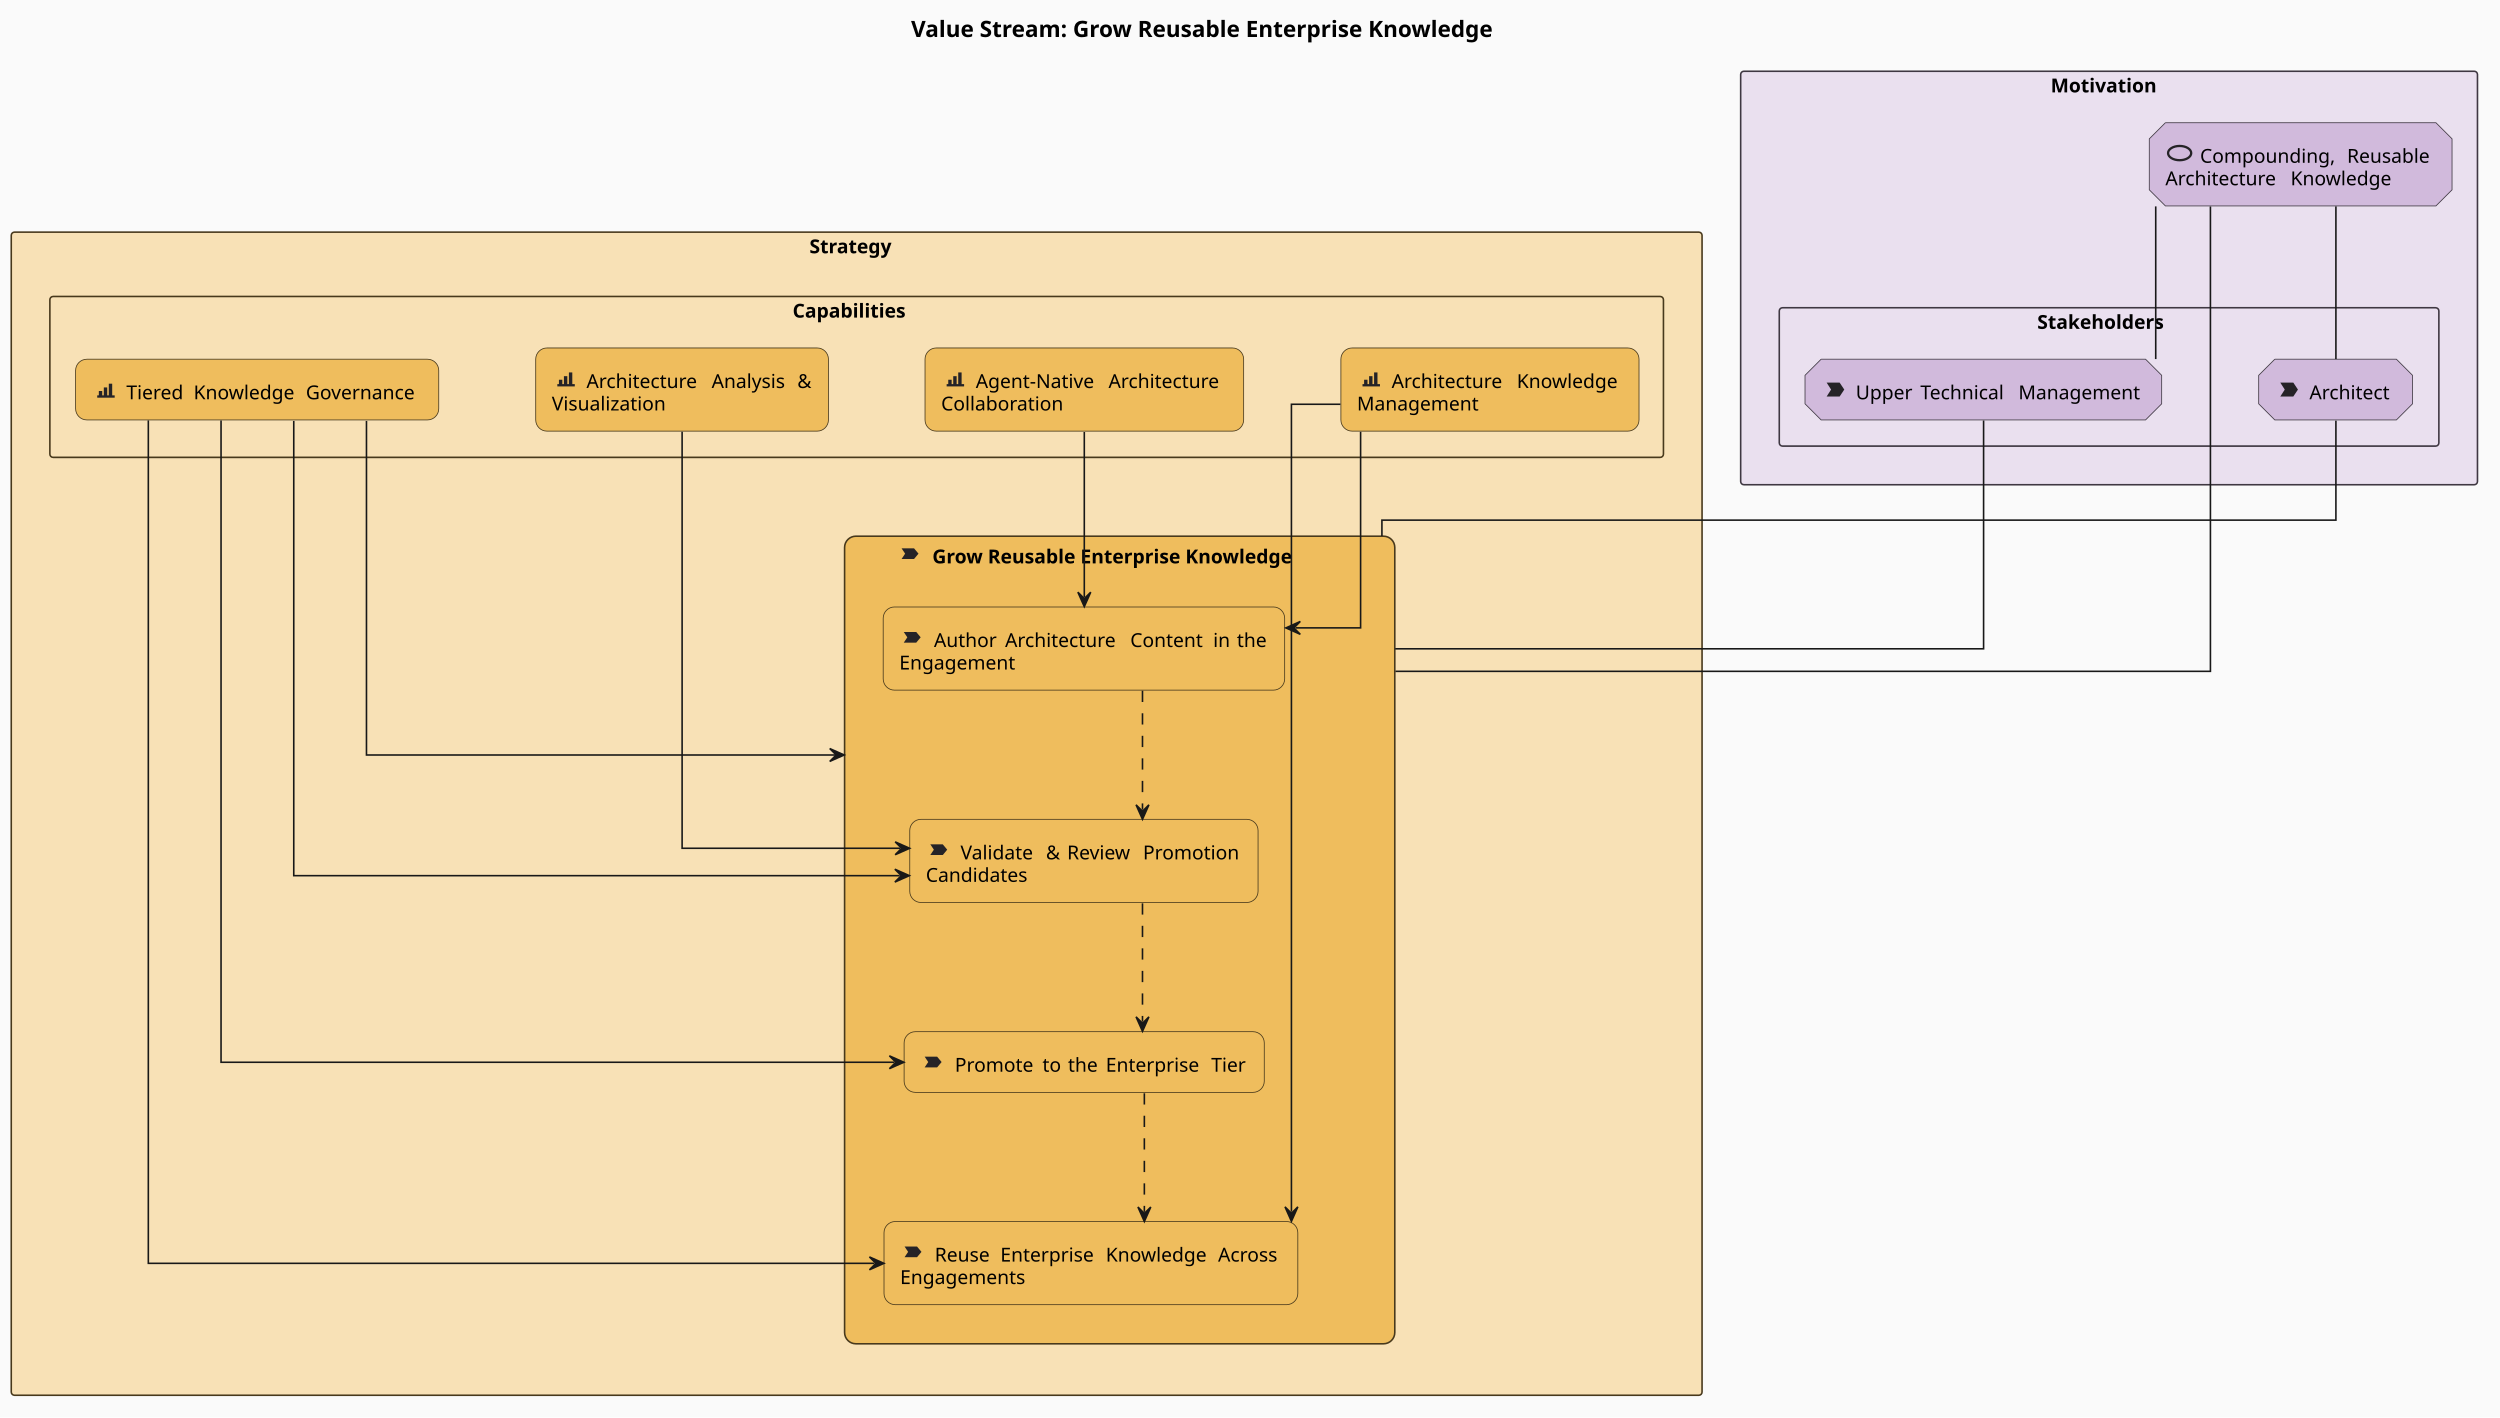
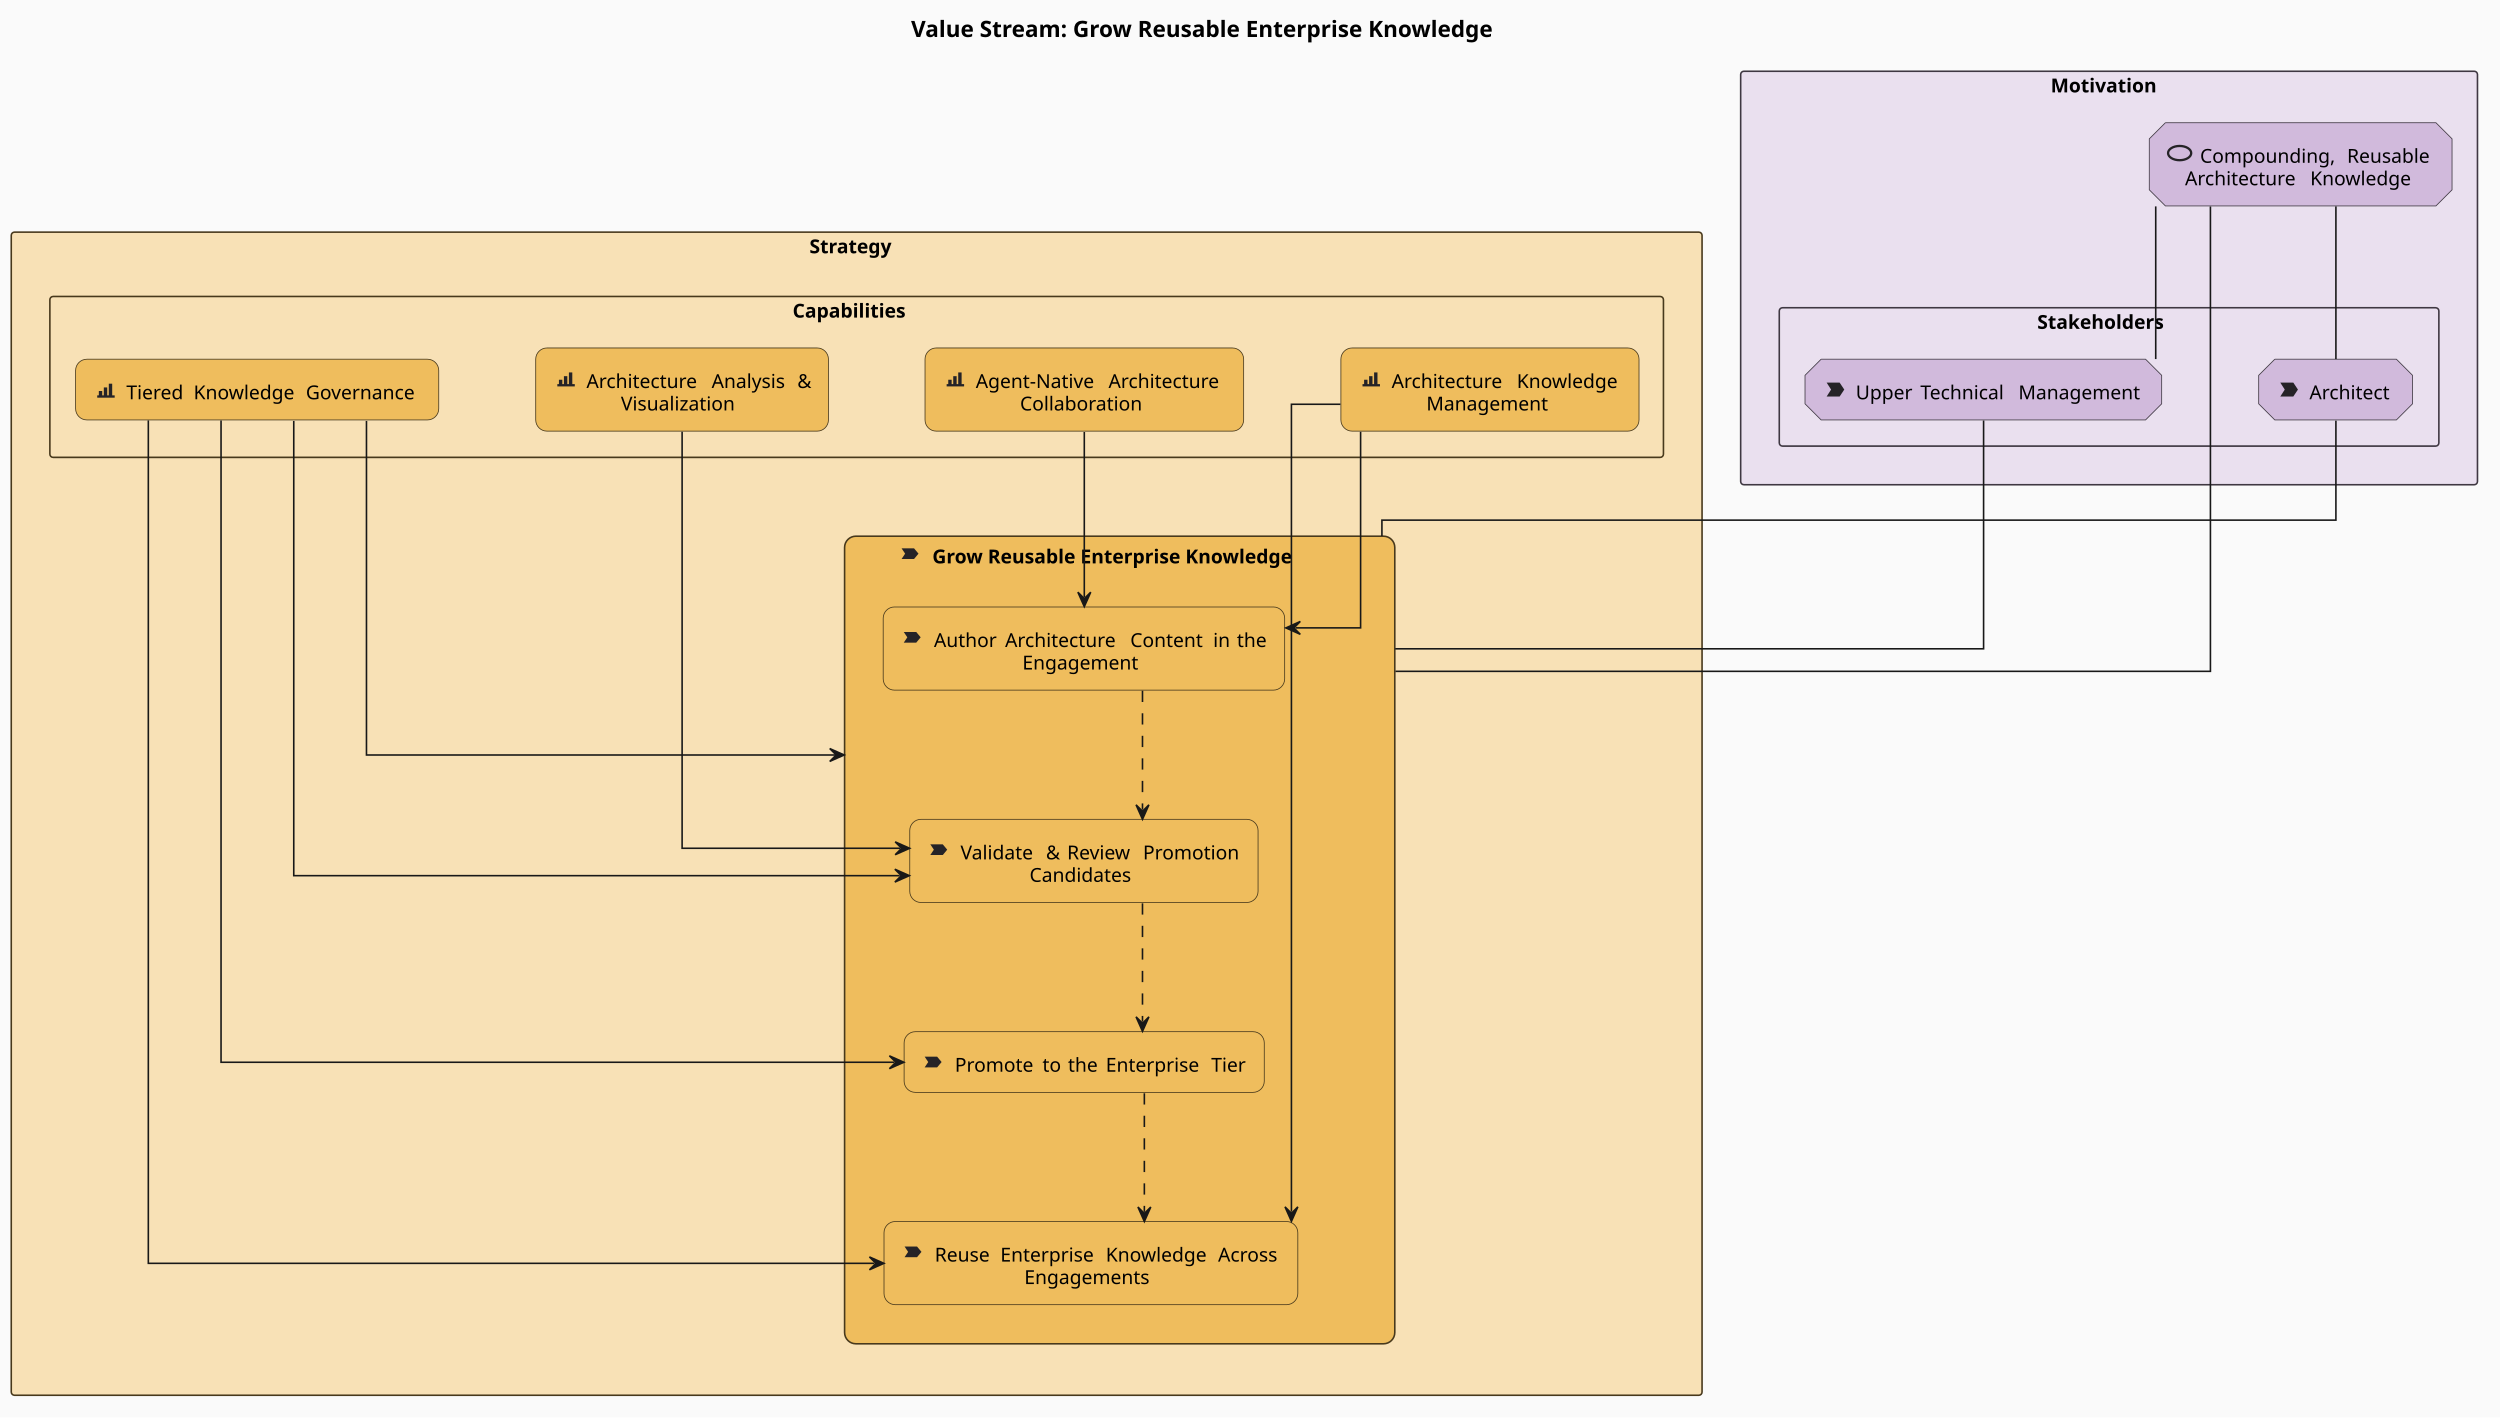
<svg xmlns="http://www.w3.org/2000/svg" contentStyleType="text/css" data-diagram-type="DESCRIPTION" height="881px" preserveAspectRatio="none" style="width:1554px;height:881px;background:#FAFAFA;" version="1.1" viewBox="0 0 1554 881" width="1554px" zoomAndPan="magnify">
  <defs />
  <g>
    <rect fill="#FAFAFA" height="881" style="stroke:none;stroke-width:1;" width="1554" x="0" y="0" />
-     <g class="title" data-source-line="196">
+     <g class="title" data-source-line="103">
      <text fill="#000000" font-family="sans-serif" font-size="14" font-weight="700" lengthAdjust="spacing" textLength="414.381" x="566.31" y="22.995">Value Stream: Grow Reusable Enterprise Knowledge</text>
    </g>
-     <g class="cluster" data-qualified-name="DOM_motivation" data-source-line="198" id="ent0002">
+     <g class="cluster" data-qualified-name="DOM_motivation" data-source-line="105" id="ent0002">
      <rect fill="#EAE0EF" height="257" rx="2" ry="2" style="stroke:#3F3842;stroke-width:1;" width="458" x="1082" y="44.297" />
      <text fill="#000000" font-family="sans-serif" font-size="12" font-weight="700" lengthAdjust="spacing" textLength="72.592" x="1274.704" y="57.435">Motivation</text>
    </g>
-     <g class="cluster" data-qualified-name="DOM_motivation.GRPT_motivation_1" data-source-line="201" id="ent0004">
+     <g class="cluster" data-qualified-name="DOM_motivation.GRPT_motivation_1" data-source-line="108" id="ent0004">
      <rect fill="#EAE0EF" height="86" rx="2" ry="2" style="stroke:#3F3842;stroke-width:1;" width="410" x="1106" y="191.297" />
      <text fill="#000000" font-family="sans-serif" font-size="12" font-weight="700" lengthAdjust="spacing" textLength="89.285" x="1266.357" y="204.435">Stakeholders</text>
    </g>
-     <g class="cluster" data-qualified-name="DOM_strategy" data-source-line="209" id="ent0008">
+     <g class="cluster" data-qualified-name="DOM_strategy" data-source-line="116" id="ent0008">
      <rect fill="#F8E1B6" height="723" rx="2" ry="2" style="stroke:#48391C;stroke-width:1;" width="1051" x="7" y="144.297" />
      <text fill="#000000" font-family="sans-serif" font-size="12" font-weight="700" lengthAdjust="spacing" textLength="58.682" x="503.159" y="157.435">Strategy</text>
    </g>
-     <g class="cluster" data-qualified-name="DOM_strategy.GRPT_strategy_1" data-source-line="210" id="ent0009">
+     <g class="cluster" data-qualified-name="DOM_strategy.GRPT_strategy_1" data-source-line="117" id="ent0009">
      <rect fill="#F8E1B6" height="100" rx="2" ry="2" style="stroke:#48391C;stroke-width:1;" width="1003" x="31" y="184.297" />
      <text fill="#000000" font-family="sans-serif" font-size="12" font-weight="700" lengthAdjust="spacing" textLength="79.652" x="492.674" y="197.435">Capabilities</text>
    </g>
-     <g class="cluster" data-qualified-name="DOM_strategy.VS_vEQEgh" data-source-line="220" id="ent0017">
+     <g class="cluster" data-qualified-name="DOM_strategy.VS_vEQEgh" data-source-line="127" id="ent0017">
      <rect fill="#EFBD5D" height="502" rx="7" ry="7" style="stroke:#48391C;stroke-width:1;" width="342" x="525" y="333.297" />
      <path d="M560.413,340.835 L568.166,340.835 L570.936,344.158 L568.166,347.481 L560.413,347.481 L562.628,344.158" fill="#252327" style="stroke:none;stroke-width:1;" />
      <text fill="#000000" font-family="sans-serif" font-size="12" font-weight="700" lengthAdjust="spacing" textLength="254.812" x="579.544" y="350.19">Grow Reusable Enterprise Knowledge</text>
    </g>
-     <g class="entity" data-qualified-name="DOM_motivation.VAL_RNfrKW" data-source-line="199" id="ent0003">
+     <g class="entity" data-qualified-name="DOM_motivation.VAL_RNfrKW" data-source-line="106" id="ent0003">
      <path d="M1346,76.297 L1514.186,76.297 L1524.186,86.297 L1524.186,117.989 L1514.186,127.989 L1346,127.989 L1336,117.989 L1336,86.297 L1346,76.297" fill="#D1BADC" style="stroke:#3F3842;stroke-width:0.5;" />
      <path d="M1347.661,95.158 A7.2,4.431 0 0 1 1354.861,90.728 A7.2,4.431 0 0 1 1362.062,95.158 A7.2,4.431 0 0 1 1354.861,99.589 A7.2,4.431 0 0 1 1347.661,95.158" fill="none" style="stroke:#252327;stroke-width:1.44;" />
      <text fill="#000000" font-family="sans-serif" font-size="12" lengthAdjust="spacing" textLength="3.814" x="1363.723" y="101.19"> </text>
      <text fill="#000000" font-family="sans-serif" font-size="12" lengthAdjust="spacing" textLength="87.568" x="1367.537" y="101.19">Compounding,</text>
      <text fill="#000000" font-family="sans-serif" font-size="12" lengthAdjust="spacing" textLength="3.814" x="1455.106" y="101.19"> </text>
      <text fill="#000000" font-family="sans-serif" font-size="12" lengthAdjust="spacing" textLength="55.266" x="1458.92" y="101.19">Reusable</text>
-       <text fill="#000000" font-family="sans-serif" font-size="12" lengthAdjust="spacing" textLength="73.992" x="1346" y="115.159">Architecture</text>
-       <text fill="#000000" font-family="sans-serif" font-size="12" lengthAdjust="spacing" textLength="3.814" x="1419.992" y="115.159"> </text>
-       <text fill="#000000" font-family="sans-serif" font-size="12" lengthAdjust="spacing" textLength="65.965" x="1423.807" y="115.159">Knowledge</text>
-     </g>
-     <g class="entity" data-qualified-name="DOM_motivation.GRPT_motivation_1.STK_Rr9Ss9" data-source-line="202" id="ent0005">
+       <text fill="#000000" font-family="sans-serif" font-size="12" lengthAdjust="spacing" textLength="73.992" x="1358.207" y="115.159">Architecture</text>
+       <text fill="#000000" font-family="sans-serif" font-size="12" lengthAdjust="spacing" textLength="3.814" x="1432.199" y="115.159"> </text>
+       <text fill="#000000" font-family="sans-serif" font-size="12" lengthAdjust="spacing" textLength="65.965" x="1436.014" y="115.159">Knowledge</text>
+     </g>
+     <g class="entity" data-qualified-name="DOM_motivation.GRPT_motivation_1.STK_Rr9Ss9" data-source-line="109" id="ent0005">
      <path d="M1132,223.297 L1333.69,223.297 L1343.69,233.297 L1343.69,251.02 L1333.69,261.02 L1132,261.02 L1122,251.02 L1122,233.297 L1132,223.297" fill="#D1BADC" style="stroke:#3F3842;stroke-width:0.5;" />
      <path d="M1135.434,237.838 L1143.52,237.838 L1146.4,242.158 L1143.52,246.478 L1135.434,246.478 L1138.203,242.158" fill="#252327" style="stroke:none;stroke-width:0.5;" />
      <text fill="#000000" font-family="sans-serif" font-size="12" lengthAdjust="spacing" textLength="3.814" x="1149.723" y="248.19"> </text>
      <text fill="#000000" font-family="sans-serif" font-size="12" lengthAdjust="spacing" textLength="36.334" x="1153.537" y="248.19">Upper</text>
      <text fill="#000000" font-family="sans-serif" font-size="12" lengthAdjust="spacing" textLength="3.814" x="1189.871" y="248.19"> </text>
      <text fill="#000000" font-family="sans-serif" font-size="12" lengthAdjust="spacing" textLength="57.141" x="1193.686" y="248.19">Technical</text>
      <text fill="#000000" font-family="sans-serif" font-size="12" lengthAdjust="spacing" textLength="3.814" x="1250.827" y="248.19"> </text>
      <text fill="#000000" font-family="sans-serif" font-size="12" lengthAdjust="spacing" textLength="79.049" x="1254.641" y="248.19">Management</text>
    </g>
-     <g class="entity" data-qualified-name="DOM_motivation.GRPT_motivation_1.STK_aB3dE1" data-source-line="203" id="ent0006">
+     <g class="entity" data-qualified-name="DOM_motivation.GRPT_motivation_1.STK_aB3dE1" data-source-line="110" id="ent0006">
      <path d="M1414,223.297 L1489.608,223.297 L1499.608,233.297 L1499.608,251.02 L1489.608,261.02 L1414,261.02 L1404,251.02 L1404,233.297 L1414,223.297" fill="#D1BADC" style="stroke:#3F3842;stroke-width:0.5;" />
      <path d="M1417.434,237.838 L1425.52,237.838 L1428.4,242.158 L1425.52,246.478 L1417.434,246.478 L1420.203,242.158" fill="#252327" style="stroke:none;stroke-width:0.5;" />
      <text fill="#000000" font-family="sans-serif" font-size="12" lengthAdjust="spacing" textLength="3.814" x="1431.723" y="248.19"> </text>
      <text fill="#000000" font-family="sans-serif" font-size="12" lengthAdjust="spacing" textLength="54.07" x="1435.537" y="248.19">Architect</text>
    </g>
-     <g class="entity" data-qualified-name="DOM_strategy.GRPT_strategy_1.CAP_0kQIHh" data-source-line="211" id="ent0010">
+     <g class="entity" data-qualified-name="DOM_strategy.GRPT_strategy_1.CAP_0kQIHh" data-source-line="118" id="ent0010">
      <rect fill="#EFBD5D" height="51.692" rx="7" ry="7" style="stroke:#48391C;stroke-width:0.5;" width="181.958" x="333" y="216.297" />
      <path d="M346.434,238.758 L357.289,238.758 L357.289,240.198 L346.434,240.198" fill="#252327" />
      <path d="M347.431,236.045 L349.535,236.045 L349.535,239.478 L347.431,239.478" fill="#252327" />
      <path d="M350.532,233.829 L352.637,233.829 L352.637,239.478 L350.532,239.478" fill="#252327" />
      <path d="M353.634,231.503 L355.738,231.503 L355.738,239.478 L353.634,239.478" fill="#252327" />
      <text fill="#000000" font-family="sans-serif" font-size="12" lengthAdjust="spacing" textLength="3.814" x="360.723" y="241.19"> </text>
      <text fill="#000000" font-family="sans-serif" font-size="12" lengthAdjust="spacing" textLength="73.992" x="364.538" y="241.19">Architecture</text>
      <text fill="#000000" font-family="sans-serif" font-size="12" lengthAdjust="spacing" textLength="3.814" x="438.53" y="241.19"> </text>
      <text fill="#000000" font-family="sans-serif" font-size="12" lengthAdjust="spacing" textLength="49.441" x="442.344" y="241.19">Analysis</text>
      <text fill="#000000" font-family="sans-serif" font-size="12" lengthAdjust="spacing" textLength="3.814" x="491.786" y="241.19"> </text>
      <text fill="#000000" font-family="sans-serif" font-size="12" lengthAdjust="spacing" textLength="9.357" x="495.6" y="241.19">&amp;</text>
-       <text fill="#000000" font-family="sans-serif" font-size="12" lengthAdjust="spacing" textLength="76.061" x="343" y="255.159">Visualization</text>
-     </g>
-     <g class="entity" data-qualified-name="DOM_strategy.GRPT_strategy_1.CAP_FMvdNM" data-source-line="212" id="ent0011">
+       <text fill="#000000" font-family="sans-serif" font-size="12" lengthAdjust="spacing" textLength="76.061" x="385.949" y="255.159">Visualization</text>
+     </g>
+     <g class="entity" data-qualified-name="DOM_strategy.GRPT_strategy_1.CAP_FMvdNM" data-source-line="119" id="ent0011">
      <rect fill="#EFBD5D" height="37.723" rx="7" ry="7" style="stroke:#48391C;stroke-width:0.5;" width="225.715" x="47" y="223.297" />
      <path d="M60.434,245.758 L71.289,245.758 L71.289,247.198 L60.434,247.198" fill="#252327" />
      <path d="M61.431,243.045 L63.535,243.045 L63.535,246.478 L61.431,246.478" fill="#252327" />
      <path d="M64.532,240.829 L66.637,240.829 L66.637,246.478 L64.532,246.478" fill="#252327" />
      <path d="M67.634,238.503 L69.739,238.503 L69.739,246.478 L67.634,246.478" fill="#252327" />
      <text fill="#000000" font-family="sans-serif" font-size="12" lengthAdjust="spacing" textLength="3.814" x="74.723" y="248.19"> </text>
      <text fill="#000000" font-family="sans-serif" font-size="12" lengthAdjust="spacing" textLength="37.98" x="78.537" y="248.19">Tiered</text>
      <text fill="#000000" font-family="sans-serif" font-size="12" lengthAdjust="spacing" textLength="3.814" x="116.518" y="248.19"> </text>
      <text fill="#000000" font-family="sans-serif" font-size="12" lengthAdjust="spacing" textLength="65.965" x="120.332" y="248.19">Knowledge</text>
      <text fill="#000000" font-family="sans-serif" font-size="12" lengthAdjust="spacing" textLength="3.814" x="186.297" y="248.19"> </text>
      <text fill="#000000" font-family="sans-serif" font-size="12" lengthAdjust="spacing" textLength="72.603" x="190.112" y="248.19">Governance</text>
    </g>
-     <g class="entity" data-qualified-name="DOM_strategy.GRPT_strategy_1.CAP_db4AQh" data-source-line="213" id="ent0012">
+     <g class="entity" data-qualified-name="DOM_strategy.GRPT_strategy_1.CAP_db4AQh" data-source-line="120" id="ent0012">
      <rect fill="#EFBD5D" height="51.692" rx="7" ry="7" style="stroke:#48391C;stroke-width:0.5;" width="198.047" x="575" y="216.297" />
      <path d="M588.434,238.758 L599.289,238.758 L599.289,240.198 L588.434,240.198" fill="#252327" />
      <path d="M589.431,236.045 L591.535,236.045 L591.535,239.478 L589.431,239.478" fill="#252327" />
      <path d="M592.532,233.829 L594.637,233.829 L594.637,239.478 L592.532,239.478" fill="#252327" />
      <path d="M595.634,231.503 L597.739,231.503 L597.739,239.478 L595.634,239.478" fill="#252327" />
      <text fill="#000000" font-family="sans-serif" font-size="12" lengthAdjust="spacing" textLength="3.814" x="602.723" y="241.19"> </text>
      <text fill="#000000" font-family="sans-serif" font-size="12" lengthAdjust="spacing" textLength="78.703" x="606.538" y="241.19">Agent-Native</text>
      <text fill="#000000" font-family="sans-serif" font-size="12" lengthAdjust="spacing" textLength="3.814" x="685.241" y="241.19"> </text>
      <text fill="#000000" font-family="sans-serif" font-size="12" lengthAdjust="spacing" textLength="73.992" x="689.055" y="241.19">Architecture</text>
-       <text fill="#000000" font-family="sans-serif" font-size="12" lengthAdjust="spacing" textLength="79.975" x="585" y="255.159">Collaboration</text>
-     </g>
-     <g class="entity" data-qualified-name="DOM_strategy.GRPT_strategy_1.CAP_pLMHKe" data-source-line="214" id="ent0013">
+       <text fill="#000000" font-family="sans-serif" font-size="12" lengthAdjust="spacing" textLength="79.975" x="634.036" y="255.159">Collaboration</text>
+     </g>
+     <g class="entity" data-qualified-name="DOM_strategy.GRPT_strategy_1.CAP_pLMHKe" data-source-line="121" id="ent0013">
      <rect fill="#EFBD5D" height="51.692" rx="7" ry="7" style="stroke:#48391C;stroke-width:0.5;" width="185.309" x="833.5" y="216.297" />
      <path d="M846.934,238.758 L857.789,238.758 L857.789,240.198 L846.934,240.198" fill="#252327" />
      <path d="M847.931,236.045 L850.035,236.045 L850.035,239.478 L847.931,239.478" fill="#252327" />
      <path d="M851.032,233.829 L853.137,233.829 L853.137,239.478 L851.032,239.478" fill="#252327" />
      <path d="M854.134,231.503 L856.239,231.503 L856.239,239.478 L854.134,239.478" fill="#252327" />
      <text fill="#000000" font-family="sans-serif" font-size="12" lengthAdjust="spacing" textLength="3.814" x="861.223" y="241.19"> </text>
      <text fill="#000000" font-family="sans-serif" font-size="12" lengthAdjust="spacing" textLength="73.992" x="865.038" y="241.19">Architecture</text>
      <text fill="#000000" font-family="sans-serif" font-size="12" lengthAdjust="spacing" textLength="3.814" x="939.03" y="241.19"> </text>
      <text fill="#000000" font-family="sans-serif" font-size="12" lengthAdjust="spacing" textLength="65.965" x="942.844" y="241.19">Knowledge</text>
-       <text fill="#000000" font-family="sans-serif" font-size="12" lengthAdjust="spacing" textLength="79.049" x="843.5" y="255.159">Management</text>
-     </g>
-     <g class="entity" data-qualified-name="DOM_strategy.VS_vEQEgh.VS_CCdGX1" data-source-line="221" id="ent0018">
+       <text fill="#000000" font-family="sans-serif" font-size="12" lengthAdjust="spacing" textLength="79.049" x="886.63" y="255.159">Management</text>
+     </g>
+     <g class="entity" data-qualified-name="DOM_strategy.VS_vEQEgh.VS_CCdGX1" data-source-line="128" id="ent0018">
      <rect fill="#EFBD5D" height="51.692" rx="7" ry="7" style="stroke:#48391C;stroke-width:0.5;" width="216.51" x="565.5" y="509.297" />
      <path d="M578.269,524.835 L586.023,524.835 L588.792,528.158 L586.023,531.481 L578.269,531.481 L580.485,528.158" fill="#252327" style="stroke:none;stroke-width:0.5;" />
      <text fill="#000000" font-family="sans-serif" font-size="12" lengthAdjust="spacing" textLength="3.814" x="593.223" y="534.19"> </text>
      <text fill="#000000" font-family="sans-serif" font-size="12" lengthAdjust="spacing" textLength="49.289" x="597.038" y="534.19">Validate</text>
      <text fill="#000000" font-family="sans-serif" font-size="12" lengthAdjust="spacing" textLength="3.814" x="646.327" y="534.19"> </text>
      <text fill="#000000" font-family="sans-serif" font-size="12" lengthAdjust="spacing" textLength="9.357" x="650.141" y="534.19">&amp;</text>
      <text fill="#000000" font-family="sans-serif" font-size="12" lengthAdjust="spacing" textLength="3.814" x="659.499" y="534.19"> </text>
      <text fill="#000000" font-family="sans-serif" font-size="12" lengthAdjust="spacing" textLength="43.353" x="663.313" y="534.19">Review</text>
      <text fill="#000000" font-family="sans-serif" font-size="12" lengthAdjust="spacing" textLength="3.814" x="706.666" y="534.19"> </text>
      <text fill="#000000" font-family="sans-serif" font-size="12" lengthAdjust="spacing" textLength="61.529" x="710.481" y="534.19">Promotion</text>
-       <text fill="#000000" font-family="sans-serif" font-size="12" lengthAdjust="spacing" textLength="67.6" x="575.5" y="548.159">Candidates</text>
-     </g>
-     <g class="entity" data-qualified-name="DOM_strategy.VS_vEQEgh.VS__JarbD" data-source-line="222" id="ent0019">
+       <text fill="#000000" font-family="sans-serif" font-size="12" lengthAdjust="spacing" textLength="67.6" x="639.955" y="548.159">Candidates</text>
+     </g>
+     <g class="entity" data-qualified-name="DOM_strategy.VS_vEQEgh.VS__JarbD" data-source-line="129" id="ent0019">
      <rect fill="#EFBD5D" height="51.692" rx="7" ry="7" style="stroke:#48391C;stroke-width:0.5;" width="257.221" x="549.5" y="759.297" />
      <path d="M562.269,774.835 L570.023,774.835 L572.792,778.158 L570.023,781.481 L562.269,781.481 L564.485,778.158" fill="#252327" style="stroke:none;stroke-width:0.5;" />
      <text fill="#000000" font-family="sans-serif" font-size="12" lengthAdjust="spacing" textLength="3.814" x="577.223" y="784.19"> </text>
      <text fill="#000000" font-family="sans-serif" font-size="12" lengthAdjust="spacing" textLength="36.961" x="581.038" y="784.19">Reuse</text>
      <text fill="#000000" font-family="sans-serif" font-size="12" lengthAdjust="spacing" textLength="3.814" x="617.999" y="784.19"> </text>
      <text fill="#000000" font-family="sans-serif" font-size="12" lengthAdjust="spacing" textLength="61.728" x="621.813" y="784.19">Enterprise</text>
      <text fill="#000000" font-family="sans-serif" font-size="12" lengthAdjust="spacing" textLength="3.814" x="683.541" y="784.19"> </text>
      <text fill="#000000" font-family="sans-serif" font-size="12" lengthAdjust="spacing" textLength="65.965" x="687.356" y="784.19">Knowledge</text>
      <text fill="#000000" font-family="sans-serif" font-size="12" lengthAdjust="spacing" textLength="3.814" x="753.321" y="784.19"> </text>
      <text fill="#000000" font-family="sans-serif" font-size="12" lengthAdjust="spacing" textLength="39.586" x="757.135" y="784.19">Across</text>
-       <text fill="#000000" font-family="sans-serif" font-size="12" lengthAdjust="spacing" textLength="82.793" x="559.5" y="798.159">Engagements</text>
-     </g>
-     <g class="entity" data-qualified-name="DOM_strategy.VS_vEQEgh.VS_qCeB0R" data-source-line="223" id="ent0020">
+       <text fill="#000000" font-family="sans-serif" font-size="12" lengthAdjust="spacing" textLength="82.793" x="636.714" y="798.159">Engagements</text>
+     </g>
+     <g class="entity" data-qualified-name="DOM_strategy.VS_vEQEgh.VS_qCeB0R" data-source-line="130" id="ent0020">
      <rect fill="#EFBD5D" height="51.692" rx="7" ry="7" style="stroke:#48391C;stroke-width:0.5;" width="249.545" x="549" y="377.297" />
      <path d="M561.769,392.835 L569.523,392.835 L572.292,396.158 L569.523,399.481 L561.769,399.481 L563.985,396.158" fill="#252327" style="stroke:none;stroke-width:0.5;" />
      <text fill="#000000" font-family="sans-serif" font-size="12" lengthAdjust="spacing" textLength="3.814" x="576.723" y="402.19"> </text>
      <text fill="#000000" font-family="sans-serif" font-size="12" lengthAdjust="spacing" textLength="40.4" x="580.538" y="402.19">Author</text>
      <text fill="#000000" font-family="sans-serif" font-size="12" lengthAdjust="spacing" textLength="3.814" x="620.938" y="402.19"> </text>
      <text fill="#000000" font-family="sans-serif" font-size="12" lengthAdjust="spacing" textLength="73.992" x="624.752" y="402.19">Architecture</text>
      <text fill="#000000" font-family="sans-serif" font-size="12" lengthAdjust="spacing" textLength="3.814" x="698.745" y="402.19"> </text>
      <text fill="#000000" font-family="sans-serif" font-size="12" lengthAdjust="spacing" textLength="47.725" x="702.559" y="402.19">Content</text>
      <text fill="#000000" font-family="sans-serif" font-size="12" lengthAdjust="spacing" textLength="3.814" x="750.284" y="402.19"> </text>
      <text fill="#000000" font-family="sans-serif" font-size="12" lengthAdjust="spacing" textLength="10.94" x="754.098" y="402.19">in</text>
      <text fill="#000000" font-family="sans-serif" font-size="12" lengthAdjust="spacing" textLength="3.814" x="765.038" y="402.19"> </text>
      <text fill="#000000" font-family="sans-serif" font-size="12" lengthAdjust="spacing" textLength="19.693" x="768.852" y="402.19">the</text>
-       <text fill="#000000" font-family="sans-serif" font-size="12" lengthAdjust="spacing" textLength="76.541" x="559" y="416.159">Engagement</text>
-     </g>
-     <g class="entity" data-qualified-name="DOM_strategy.VS_vEQEgh.VS_shr_q3" data-source-line="224" id="ent0021">
+       <text fill="#000000" font-family="sans-serif" font-size="12" lengthAdjust="spacing" textLength="76.541" x="635.502" y="416.159">Engagement</text>
+     </g>
+     <g class="entity" data-qualified-name="DOM_strategy.VS_vEQEgh.VS_shr_q3" data-source-line="131" id="ent0021">
      <rect fill="#EFBD5D" height="37.723" rx="7" ry="7" style="stroke:#48391C;stroke-width:0.5;" width="223.875" x="562" y="641.297" />
      <path d="M574.769,656.835 L582.523,656.835 L585.292,660.158 L582.523,663.481 L574.769,663.481 L576.985,660.158" fill="#252327" style="stroke:none;stroke-width:0.5;" />
      <text fill="#000000" font-family="sans-serif" font-size="12" lengthAdjust="spacing" textLength="3.814" x="589.723" y="666.19"> </text>
      <text fill="#000000" font-family="sans-serif" font-size="12" lengthAdjust="spacing" textLength="50.631" x="593.538" y="666.19">Promote</text>
      <text fill="#000000" font-family="sans-serif" font-size="12" lengthAdjust="spacing" textLength="3.814" x="644.168" y="666.19"> </text>
      <text fill="#000000" font-family="sans-serif" font-size="12" lengthAdjust="spacing" textLength="12.047" x="647.983" y="666.19">to</text>
      <text fill="#000000" font-family="sans-serif" font-size="12" lengthAdjust="spacing" textLength="3.814" x="660.03" y="666.19"> </text>
      <text fill="#000000" font-family="sans-serif" font-size="12" lengthAdjust="spacing" textLength="19.693" x="663.844" y="666.19">the</text>
      <text fill="#000000" font-family="sans-serif" font-size="12" lengthAdjust="spacing" textLength="3.814" x="683.538" y="666.19"> </text>
      <text fill="#000000" font-family="sans-serif" font-size="12" lengthAdjust="spacing" textLength="61.728" x="687.352" y="666.19">Enterprise</text>
      <text fill="#000000" font-family="sans-serif" font-size="12" lengthAdjust="spacing" textLength="3.814" x="749.081" y="666.19"> </text>
      <text fill="#000000" font-family="sans-serif" font-size="12" lengthAdjust="spacing" textLength="22.98" x="752.895" y="666.19">Tier</text>
    </g>
-     <g class="link" data-entity-1="ent0020" data-entity-2="ent0018" data-link-type="dependency" data-source-line="246" id="lnk39">
+     <g class="link" data-entity-1="ent0020" data-entity-2="ent0018" data-link-type="dependency" data-source-line="153" id="lnk39">
      <path d="M710.17,429.377 C710.17,452.517 710.17,480.147 710.17,503.277" fill="none" id="VS_qCeB0R-to-VS_CCdGX1" style="stroke:#181818;stroke-width:1;stroke-dasharray:7,7;" />
      <polygon fill="#181818" points="710.17,509.277,714.17,500.277,710.17,504.277,706.17,500.277,710.17,509.277" style="stroke:#181818;stroke-width:1;" />
    </g>
-     <g class="link" data-entity-1="ent0018" data-entity-2="ent0021" data-link-type="dependency" data-source-line="247" id="lnk40">
+     <g class="link" data-entity-1="ent0018" data-entity-2="ent0021" data-link-type="dependency" data-source-line="154" id="lnk40">
      <path d="M710.17,561.497 C710.17,585.267 710.17,613.757 710.17,635.067" fill="none" id="VS_CCdGX1-to-VS_shr_q3" style="stroke:#181818;stroke-width:1;stroke-dasharray:7,7;" />
      <polygon fill="#181818" points="710.17,641.067,714.17,632.067,710.17,636.067,706.17,632.067,710.17,641.067" style="stroke:#181818;stroke-width:1;" />
    </g>
-     <g class="link" data-entity-1="ent0021" data-entity-2="ent0019" data-link-type="dependency" data-source-line="248" id="lnk41">
+     <g class="link" data-entity-1="ent0021" data-entity-2="ent0019" data-link-type="dependency" data-source-line="155" id="lnk41">
      <path d="M711.33,679.557 C711.33,700.917 711.33,729.517 711.33,753.277" fill="none" id="VS_shr_q3-to-VS__JarbD" style="stroke:#181818;stroke-width:1;stroke-dasharray:7,7;" />
      <polygon fill="#181818" points="711.33,759.277,715.33,750.277,711.33,754.277,707.33,750.277,711.33,759.277" style="stroke:#181818;stroke-width:1;" />
    </g>
-     <g class="link" data-entity-1="ent0013" data-entity-2="ent0020" data-link-type="dependency" data-source-line="233" id="lnk25">
+     <g class="link" data-entity-1="ent0013" data-entity-2="ent0020" data-link-type="dependency" data-source-line="140" id="lnk25">
      <path d="M845.75,268.417 C845.75,310.907 845.75,390.297 845.75,390.297 C845.75,390.297 831.69,390.297 805.27,390.297" fill="none" id="CAP_pLMHKe-to-VS_qCeB0R" style="stroke:#181818;stroke-width:1;" />
      <polygon fill="#181818" points="799.27,390.297,808.27,394.297,804.27,390.297,808.27,386.297,799.27,390.297" style="stroke:#181818;stroke-width:1;" />
    </g>
-     <g class="link" data-entity-1="ent0013" data-entity-2="ent0019" data-link-type="dependency" data-source-line="234" id="lnk26">
+     <g class="link" data-entity-1="ent0013" data-entity-2="ent0019" data-link-type="dependency" data-source-line="141" id="lnk26">
      <path d="M833.22,251.297 C815.71,251.297 802.75,251.297 802.75,251.297 C802.75,251.297 802.75,645.967 802.75,753.177" fill="none" id="CAP_pLMHKe-to-VS__JarbD" style="stroke:#181818;stroke-width:1;" />
      <polygon fill="#181818" points="802.75,759.177,806.75,750.177,802.75,754.177,798.75,750.177,802.75,759.177" style="stroke:#181818;stroke-width:1;" />
    </g>
-     <g class="link" data-entity-1="ent0012" data-entity-2="ent0020" data-link-type="dependency" data-source-line="235" id="lnk27">
+     <g class="link" data-entity-1="ent0012" data-entity-2="ent0020" data-link-type="dependency" data-source-line="142" id="lnk27">
      <path d="M674,268.527 C674,298.457 674,341.147 674,371.087" fill="none" id="CAP_db4AQh-to-VS_qCeB0R" style="stroke:#181818;stroke-width:1;" />
      <polygon fill="#181818" points="674,377.087,678,368.087,674,372.087,670,368.087,674,377.087" style="stroke:#181818;stroke-width:1;" />
    </g>
-     <g class="link" data-entity-1="ent0011" data-entity-2="ent0017" data-link-type="dependency" data-source-line="236" id="lnk28">
+     <g class="link" data-entity-1="ent0011" data-entity-2="ent0017" data-link-type="dependency" data-source-line="143" id="lnk28">
      <path d="M227.8,261.647 C227.8,316.547 227.8,469.297 227.8,469.297 C227.8,469.297 267.229,469.297 326.373,469.297 C355.945,469.297 390.446,469.297 427.411,469.297 C445.894,469.297 464.992,469.297 484.399,469.297 C494.102,469.297 503.883,469.297 513.702,469.297 C516.156,469.297 518.613,469.297 521.072,469.297 C522.302,469.297 517.532,469.297 518.762,469.297" fill="none" id="CAP_FMvdNM-to-VS_vEQEgh" style="stroke:#181818;stroke-width:1;" />
      <polygon fill="#181818" points="524.762,469.297,515.762,465.297,519.762,469.297,515.762,473.297,524.762,469.297" style="stroke:#181818;stroke-width:1;" />
    </g>
-     <g class="link" data-entity-1="ent0011" data-entity-2="ent0018" data-link-type="dependency" data-source-line="237" id="lnk29">
+     <g class="link" data-entity-1="ent0011" data-entity-2="ent0018" data-link-type="dependency" data-source-line="144" id="lnk29">
      <path d="M182.6,261.647 C182.6,328.307 182.6,544.297 182.6,544.297 C182.6,544.297 414.51,544.297 559.25,544.297" fill="none" id="CAP_FMvdNM-to-VS_CCdGX1" style="stroke:#181818;stroke-width:1;" />
      <polygon fill="#181818" points="565.25,544.297,556.25,540.297,560.25,544.297,556.25,548.297,565.25,544.297" style="stroke:#181818;stroke-width:1;" />
    </g>
-     <g class="link" data-entity-1="ent0011" data-entity-2="ent0021" data-link-type="dependency" data-source-line="238" id="lnk30">
+     <g class="link" data-entity-1="ent0011" data-entity-2="ent0021" data-link-type="dependency" data-source-line="145" id="lnk30">
      <path d="M137.4,261.347 C137.4,343.117 137.4,660.297 137.4,660.297 C137.4,660.297 398.53,660.297 555.84,660.297" fill="none" id="CAP_FMvdNM-to-VS_shr_q3" style="stroke:#181818;stroke-width:1;" />
      <polygon fill="#181818" points="561.84,660.297,552.84,656.297,556.84,660.297,552.84,664.297,561.84,660.297" style="stroke:#181818;stroke-width:1;" />
    </g>
-     <g class="link" data-entity-1="ent0011" data-entity-2="ent0019" data-link-type="dependency" data-source-line="239" id="lnk31">
+     <g class="link" data-entity-1="ent0011" data-entity-2="ent0019" data-link-type="dependency" data-source-line="146" id="lnk31">
      <path d="M92.2,261.307 C92.2,357.407 92.2,785.297 92.2,785.297 C92.2,785.297 371,785.297 543.44,785.297" fill="none" id="CAP_FMvdNM-to-VS__JarbD" style="stroke:#181818;stroke-width:1;" />
      <polygon fill="#181818" points="549.44,785.297,540.44,781.297,544.44,785.297,540.44,789.297,549.44,785.297" style="stroke:#181818;stroke-width:1;" />
    </g>
-     <g class="link" data-entity-1="ent0010" data-entity-2="ent0018" data-link-type="dependency" data-source-line="240" id="lnk32">
+     <g class="link" data-entity-1="ent0010" data-entity-2="ent0018" data-link-type="dependency" data-source-line="147" id="lnk32">
      <path d="M424,268.347 C424,338.697 424,527.297 424,527.297 C424,527.297 491.97,527.297 559.44,527.297" fill="none" id="CAP_0kQIHh-to-VS_CCdGX1" style="stroke:#181818;stroke-width:1;" />
      <polygon fill="#181818" points="565.44,527.297,556.44,523.297,560.44,527.297,556.44,531.297,565.44,527.297" style="stroke:#181818;stroke-width:1;" />
    </g>
-     <g class="link" data-entity-1="ent0005" data-entity-2="ent0017" data-link-type="association" data-source-line="241" id="lnk33">
+     <g class="link" data-entity-1="ent0005" data-entity-2="ent0017" data-link-type="association" data-source-line="148" id="lnk33">
      <path d="M1233,261.397 C1233,304.047 1233,403.297 1233,403.297 C1233,403.297 1143.832,403.297 1052.575,403.297 C1006.946,403.297 960.795,403.297 925.006,403.297 C907.111,403.297 891.807,403.297 880.455,403.297 C877.616,403.297 875.025,403.297 872.702,403.297 C871.54,403.297 870.446,403.297 869.421,403.297 C868.909,403.297 868.414,403.297 867.937,403.297 C867.698,403.297 867.464,403.297 867.234,403.297" fill="none" id="STK_Rr9Ss9-VS_vEQEgh" style="stroke:#181818;stroke-width:1;" />
    </g>
-     <g class="link" data-entity-1="ent0003" data-entity-2="ent0005" data-link-type="association" data-source-line="242" id="lnk34">
+     <g class="link" data-entity-1="ent0003" data-entity-2="ent0005" data-link-type="association" data-source-line="149" id="lnk34">
      <path d="M1340,128.297 C1340,155.817 1340,198.597 1340,223.177" fill="none" id="VAL_RNfrKW-STK_Rr9Ss9" style="stroke:#181818;stroke-width:1;" />
    </g>
-     <g class="link" data-entity-1="ent0006" data-entity-2="ent0017" data-link-type="association" data-source-line="243" id="lnk35">
+     <g class="link" data-entity-1="ent0006" data-entity-2="ent0017" data-link-type="association" data-source-line="150" id="lnk35">
      <path d="M1452,261.497 C1452,285.447 1452,323.297 1452,323.297 C1452,323.297 859,323.297 859,323.297 C859,323.297 859,324.433 859,326.433 C859,327.433 859,328.65 859,330.049 C859,330.749 859,331.494 859,332.28 C859,332.477 859,332.676 859,332.878 C859,332.979 859,333.08 859,333.182" fill="none" id="STK_aB3dE1-VS_vEQEgh" style="stroke:#181818;stroke-width:1;" />
    </g>
-     <g class="link" data-entity-1="ent0003" data-entity-2="ent0006" data-link-type="association" data-source-line="244" id="lnk36">
+     <g class="link" data-entity-1="ent0003" data-entity-2="ent0006" data-link-type="association" data-source-line="151" id="lnk36">
      <path d="M1452,128.297 C1452,155.817 1452,198.597 1452,223.177" fill="none" id="VAL_RNfrKW-STK_aB3dE1" style="stroke:#181818;stroke-width:1;" />
    </g>
-     <g class="link" data-entity-1="ent0003" data-entity-2="ent0017" data-link-type="association" data-source-line="245" id="lnk38">
+     <g class="link" data-entity-1="ent0003" data-entity-2="ent0017" data-link-type="association" data-source-line="152" id="lnk38">
      <path d="M1374,128.347 C1374,203.817 1374,417.297 1374,417.297 C1374,417.297 1245.332,417.297 1116.665,417.297 C1052.331,417.297 987.997,417.297 939.747,417.297 C915.622,417.297 895.518,417.297 881.445,417.297 C877.927,417.297 874.785,417.297 872.052,417.297 C870.686,417.297 869.421,417.297 868.263,417.297 C867.973,417.297 867.691,417.297 867.414,417.297" fill="none" id="VAL_RNfrKW-VS_vEQEgh" style="stroke:#181818;stroke-width:1;" />
    </g>
  </g>
</svg>
